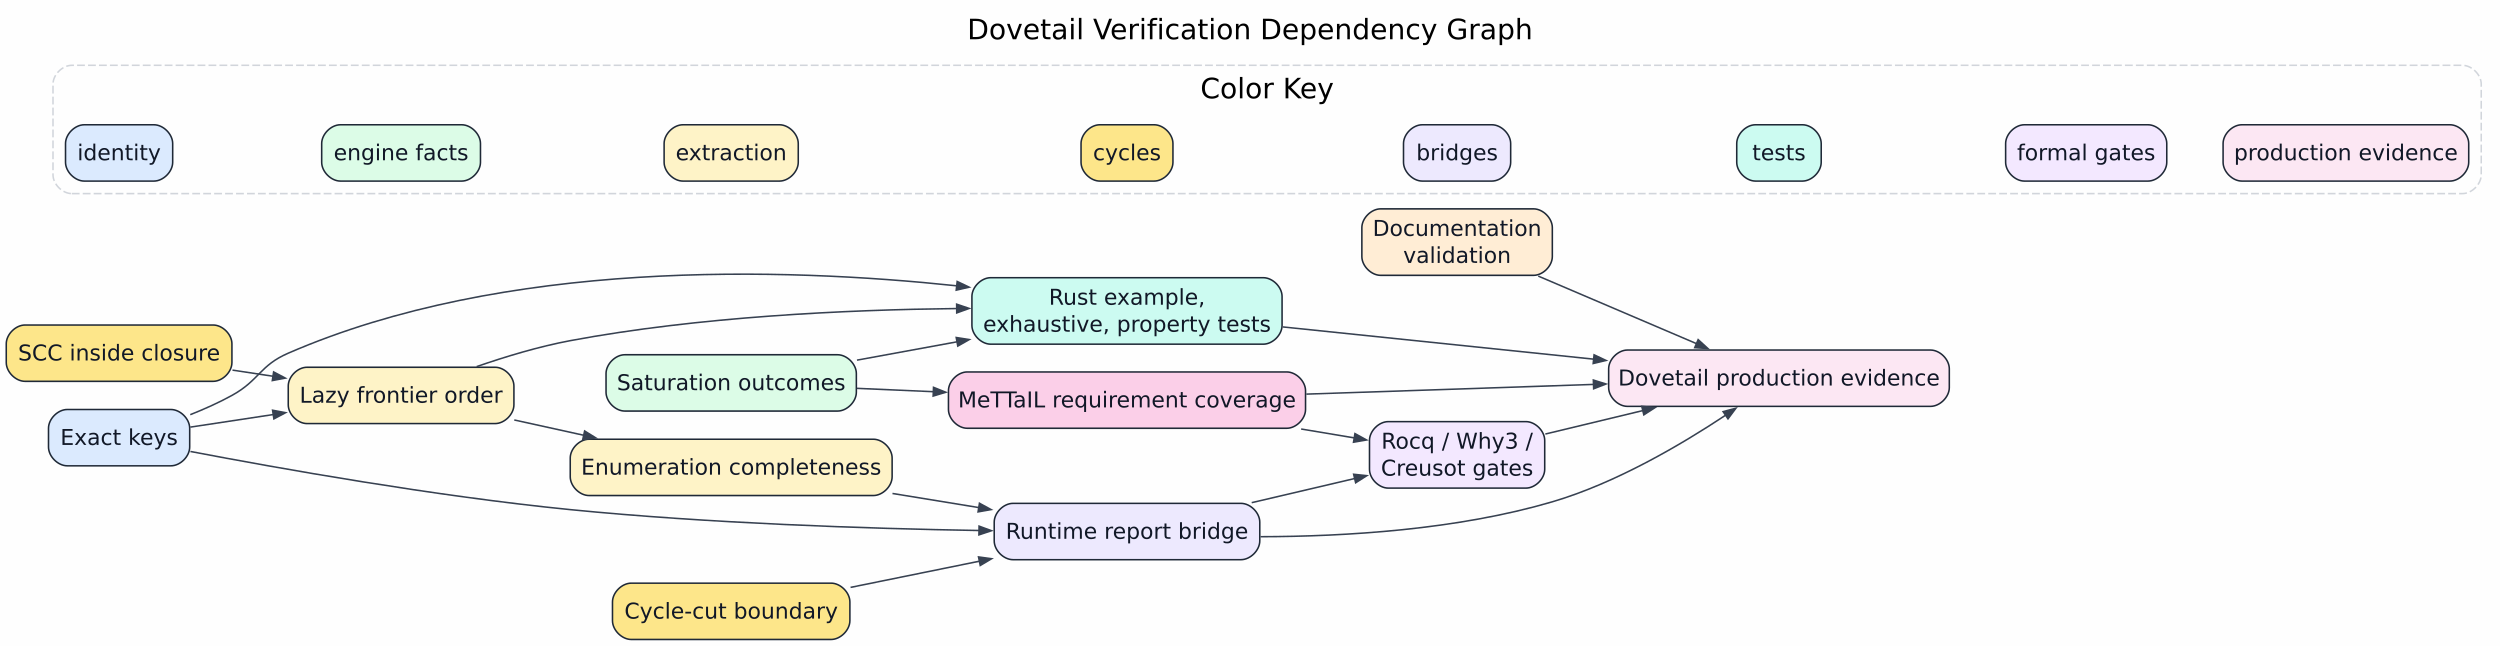
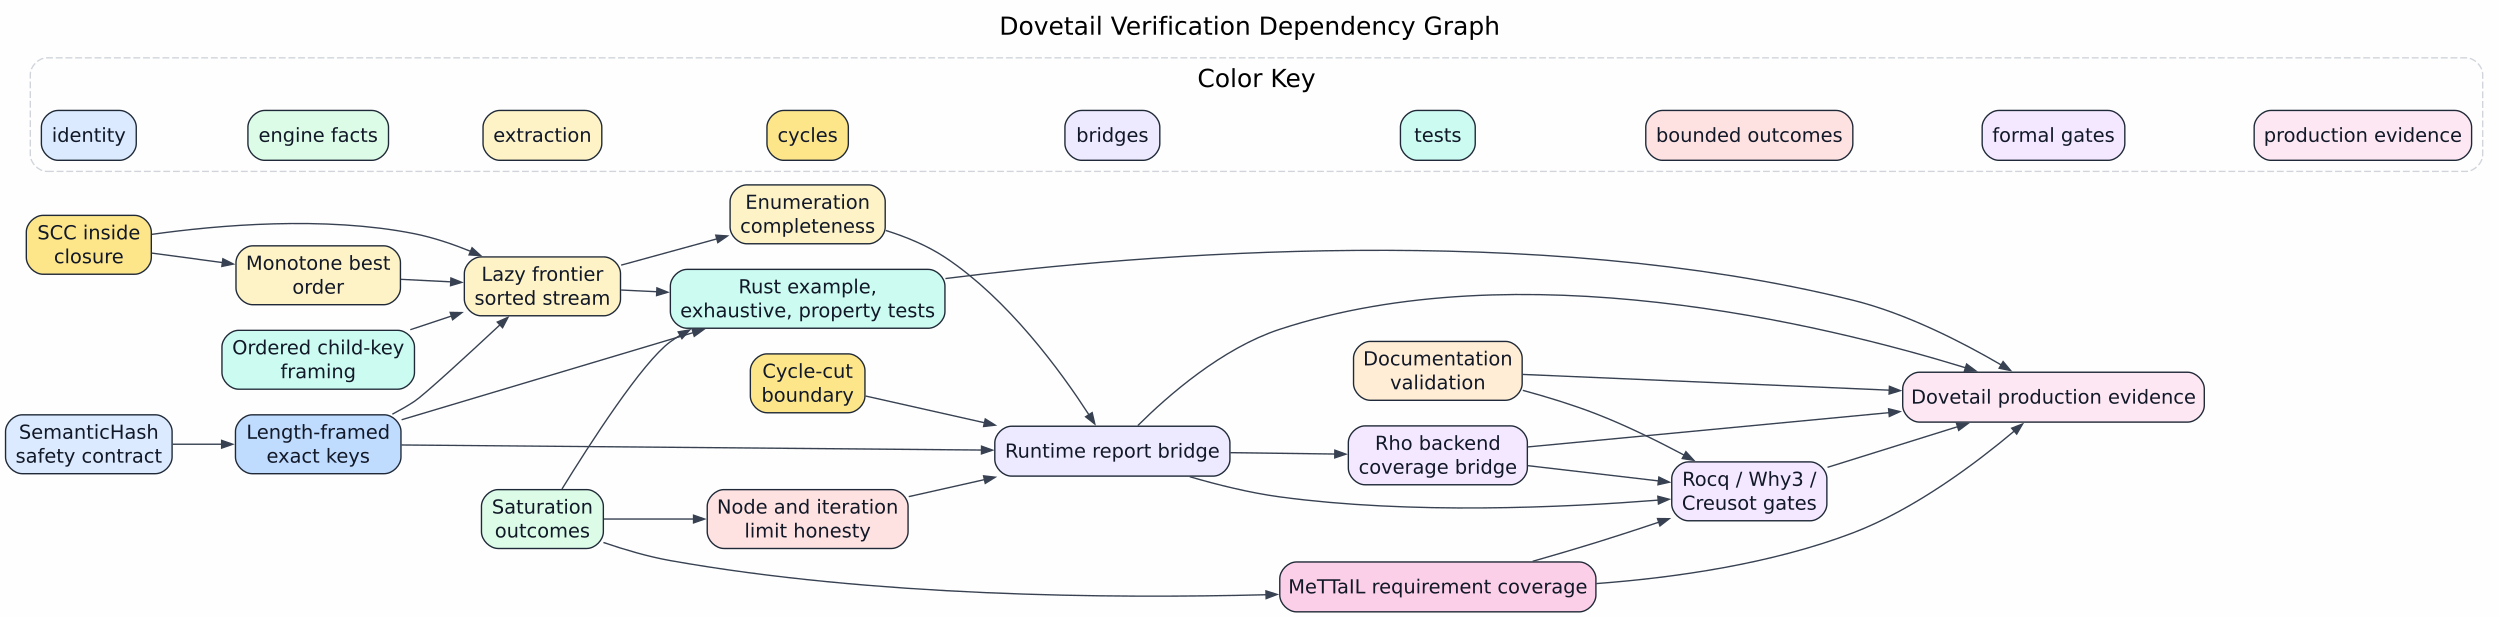
- <svg xmlns="http://www.w3.org/2000/svg" width="1598pt" height="413pt" viewBox="0.00 0.00 1598.00 413.00">
-   <g id="graph0" class="graph" transform="scale(1 1) rotate(0) translate(4 408.75)">
-     <polygon fill="#fefefe" stroke="none" points="-4,4 -4,-408.75 1594,-408.75 1594,4 -4,4" />
-     <text xml:space="preserve" text-anchor="middle" x="795" y="-383.65" font-family="DejaVu Sans" font-size="18.00">Dovetail Verification Dependency Graph</text>
+ <svg xmlns="http://www.w3.org/2000/svg" width="1805pt" height="446pt" viewBox="0.00 0.00 1805.00 446.00">
+   <g id="graph0" class="graph" transform="scale(1 1) rotate(0) translate(4 441.75)">
+     <polygon fill="#fefefe" stroke="none" points="-4,4 -4,-441.75 1800.5,-441.75 1800.5,4 -4,4" />
+     <text xml:space="preserve" text-anchor="middle" x="898.25" y="-416.65" font-family="DejaVu Sans" font-size="18.00">Dovetail Verification Dependency Graph</text>
    <g id="clust1" class="cluster">
-       <path fill="#fefefe" stroke="#d1d5db" stroke-dasharray="5,2" d="M41.88,-285C41.88,-285 1570,-285 1570,-285 1576,-285 1582,-291 1582,-297 1582,-297 1582,-355 1582,-355 1582,-361 1576,-367 1570,-367 1570,-367 41.88,-367 41.88,-367 35.88,-367 29.88,-361 29.88,-355 29.88,-355 29.88,-297 29.88,-297 29.88,-291 35.88,-285 41.88,-285" />
-       <text xml:space="preserve" text-anchor="middle" x="805.94" y="-345.9" font-family="DejaVu Sans" font-size="18.00">Color Key</text>
+       <path fill="#fefefe" stroke="#d1d5db" stroke-dasharray="5,2" d="M29.88,-318C29.88,-318 1776.5,-318 1776.5,-318 1782.5,-318 1788.5,-324 1788.5,-330 1788.5,-330 1788.5,-388 1788.5,-388 1788.5,-394 1782.5,-400 1776.5,-400 1776.5,-400 29.88,-400 29.88,-400 23.88,-400 17.88,-394 17.88,-388 17.88,-388 17.88,-330 17.88,-330 17.88,-324 23.88,-318 29.88,-318" />
+       <text xml:space="preserve" text-anchor="middle" x="903.19" y="-378.9" font-family="DejaVu Sans" font-size="18.00">Color Key</text>
    </g>
    <g id="node1" class="node">
-       <path fill="#dbeafe" stroke="#1f2937" d="M105.25,-147C105.25,-147 39,-147 39,-147 33,-147 27,-141 27,-135 27,-135 27,-123 27,-123 27,-117 33,-111 39,-111 39,-111 105.25,-111 105.25,-111 111.25,-111 117.25,-117 117.25,-123 117.25,-123 117.25,-135 117.25,-135 117.25,-141 111.25,-147 105.25,-147" />
-       <text xml:space="preserve" text-anchor="middle" x="72.12" y="-124.33" font-family="DejaVu Sans" font-size="14.00" fill="#111827">Exact keys</text>
+       <path fill="#dbeafe" stroke="#1f2937" d="M108.25,-142.25C108.25,-142.25 12,-142.25 12,-142.25 6,-142.25 0,-136.25 0,-130.25 0,-130.25 0,-111.75 0,-111.75 0,-105.75 6,-99.75 12,-99.75 12,-99.75 108.25,-99.75 108.25,-99.75 114.25,-99.75 120.25,-105.75 120.25,-111.75 120.25,-111.75 120.25,-130.25 120.25,-130.25 120.25,-136.25 114.25,-142.25 108.25,-142.25" />
+       <text xml:space="preserve" text-anchor="middle" x="60.12" y="-124.95" font-family="DejaVu Sans" font-size="14.00" fill="#111827">SemanticHash</text>
+       <text xml:space="preserve" text-anchor="middle" x="60.12" y="-107.7" font-family="DejaVu Sans" font-size="14.00" fill="#111827">safety contract</text>
+     </g>
+     <g id="node2" class="node">
+       <path fill="#bfdbfe" stroke="#1f2937" d="M273.5,-142.25C273.5,-142.25 178,-142.25 178,-142.25 172,-142.25 166,-136.25 166,-130.25 166,-130.25 166,-111.75 166,-111.75 166,-105.75 172,-99.75 178,-99.75 178,-99.75 273.5,-99.75 273.5,-99.75 279.5,-99.75 285.5,-105.75 285.5,-111.75 285.5,-111.75 285.5,-130.25 285.5,-130.25 285.5,-136.25 279.5,-142.25 273.5,-142.25" />
+       <text xml:space="preserve" text-anchor="middle" x="225.75" y="-124.95" font-family="DejaVu Sans" font-size="14.00" fill="#111827">Length-framed</text>
+       <text xml:space="preserve" text-anchor="middle" x="225.75" y="-107.7" font-family="DejaVu Sans" font-size="14.00" fill="#111827">exact keys</text>
+     </g>
+     <g id="edge1" class="edge">
+       <path fill="none" stroke="#374151" d="M120.66,-121C132.2,-121 144.37,-121 156.17,-121" />
+       <polygon fill="#374151" stroke="#374151" points="156.02,-123.8 164.02,-121 156.02,-118.2 156.02,-123.8" />
+     </g>
+     <g id="node7" class="node">
+       <path fill="#fef3c7" stroke="#1f2937" d="M432,-256.25C432,-256.25 343.25,-256.25 343.25,-256.25 337.25,-256.25 331.25,-250.25 331.25,-244.25 331.25,-244.25 331.25,-225.75 331.25,-225.75 331.25,-219.75 337.25,-213.75 343.25,-213.75 343.25,-213.75 432,-213.75 432,-213.75 438,-213.75 444,-219.75 444,-225.75 444,-225.75 444,-244.25 444,-244.25 444,-250.25 438,-256.25 432,-256.25" />
+       <text xml:space="preserve" text-anchor="middle" x="387.62" y="-238.95" font-family="DejaVu Sans" font-size="14.00" fill="#111827">Lazy frontier</text>
+       <text xml:space="preserve" text-anchor="middle" x="387.62" y="-221.7" font-family="DejaVu Sans" font-size="14.00" fill="#111827">sorted stream</text>
+     </g>
+     <g id="edge2" class="edge">
+       <path fill="none" stroke="#374151" d="M279.28,-142.7C284.8,-145.59 290.23,-148.7 295.25,-152 302.06,-156.47 332.99,-184.89 357,-207.25" />
+       <polygon fill="#374151" stroke="#374151" points="355.02,-209.22 362.78,-212.63 358.84,-205.13 355.02,-209.22" />
+     </g>
+     <g id="node11" class="node">
+       <path fill="#ede9fe" stroke="#1f2937" d="M872,-134C872,-134 726.25,-134 726.25,-134 720.25,-134 714.25,-128 714.25,-122 714.25,-122 714.25,-110 714.25,-110 714.25,-104 720.25,-98 726.25,-98 726.25,-98 872,-98 872,-98 878,-98 884,-104 884,-110 884,-110 884,-122 884,-122 884,-128 878,-134 872,-134" />
+       <text xml:space="preserve" text-anchor="middle" x="799.12" y="-111.33" font-family="DejaVu Sans" font-size="14.00" fill="#111827">Runtime report bridge</text>
+     </g>
+     <g id="edge3" class="edge">
+       <path fill="none" stroke="#374151" d="M285.75,-120.48C384.99,-119.62 586.1,-117.86 704.71,-116.82" />
+       <polygon fill="#374151" stroke="#374151" points="704.67,-119.62 712.65,-116.75 704.62,-114.02 704.67,-119.62" />
+     </g>
+     <g id="node14" class="node">
+       <path fill="#ccfbf1" stroke="#1f2937" d="M666.25,-247.25C666.25,-247.25 492,-247.25 492,-247.25 486,-247.25 480,-241.25 480,-235.25 480,-235.25 480,-216.75 480,-216.75 480,-210.75 486,-204.75 492,-204.75 492,-204.75 666.25,-204.75 666.25,-204.75 672.25,-204.75 678.25,-210.75 678.25,-216.75 678.25,-216.75 678.25,-235.25 678.25,-235.25 678.25,-241.25 672.25,-247.25 666.25,-247.25" />
+       <text xml:space="preserve" text-anchor="middle" x="579.12" y="-229.95" font-family="DejaVu Sans" font-size="14.00" fill="#111827">Rust example,</text>
+       <text xml:space="preserve" text-anchor="middle" x="579.12" y="-212.7" font-family="DejaVu Sans" font-size="14.00" fill="#111827">exhaustive, property tests</text>
+     </g>
+     <g id="edge15" class="edge">
+       <path fill="none" stroke="#374151" d="M285.96,-138.69C343.77,-155.97 432.21,-182.4 496.65,-201.65" />
+       <polygon fill="#374151" stroke="#374151" points="495.66,-204.28 504.13,-203.89 497.26,-198.91 495.66,-204.28" />
    </g>
    <g id="node3" class="node">
-       <path fill="#fef3c7" stroke="#1f2937" d="M312.5,-174C312.5,-174 192.25,-174 192.25,-174 186.25,-174 180.25,-168 180.25,-162 180.25,-162 180.25,-150 180.25,-150 180.25,-144 186.25,-138 192.25,-138 192.25,-138 312.5,-138 312.5,-138 318.5,-138 324.5,-144 324.5,-150 324.5,-150 324.5,-162 324.5,-162 324.5,-168 318.5,-174 312.5,-174" />
-       <text xml:space="preserve" text-anchor="middle" x="252.38" y="-151.32" font-family="DejaVu Sans" font-size="14.00" fill="#111827">Lazy frontier order</text>
-     </g>
-     <g id="edge1" class="edge">
-       <path fill="none" stroke="#374151" d="M117.65,-135.74C133.79,-138.19 152.56,-141.03 170.85,-143.8" />
-       <polygon fill="#374151" stroke="#374151" points="170.23,-146.54 178.56,-144.97 171.07,-141 170.23,-146.54" />
-     </g>
-     <g id="node7" class="node">
-       <path fill="#ede9fe" stroke="#1f2937" d="M789.25,-87C789.25,-87 643.5,-87 643.5,-87 637.5,-87 631.5,-81 631.5,-75 631.5,-75 631.5,-63 631.5,-63 631.5,-57 637.5,-51 643.5,-51 643.5,-51 789.25,-51 789.25,-51 795.25,-51 801.25,-57 801.25,-63 801.25,-63 801.25,-75 801.25,-75 801.25,-81 795.25,-87 789.25,-87" />
-       <text xml:space="preserve" text-anchor="middle" x="716.38" y="-64.33" font-family="DejaVu Sans" font-size="14.00" fill="#111827">Runtime report bridge</text>
-     </g>
-     <g id="edge2" class="edge">
-       <path fill="none" stroke="#374151" d="M117.71,-120.17C174.02,-109.41 274.02,-91.6 360.5,-83 448.87,-74.22 550.14,-70.88 621.82,-69.65" />
-       <polygon fill="#374151" stroke="#374151" points="621.82,-72.45 629.78,-69.52 621.73,-66.85 621.82,-72.45" />
+       <path fill="#dcfce7" stroke="#1f2937" d="M419.62,-88.25C419.62,-88.25 355.62,-88.25 355.62,-88.25 349.62,-88.25 343.62,-82.25 343.62,-76.25 343.62,-76.25 343.62,-57.75 343.62,-57.75 343.62,-51.75 349.62,-45.75 355.62,-45.75 355.62,-45.75 419.62,-45.75 419.62,-45.75 425.62,-45.75 431.62,-51.75 431.62,-57.75 431.62,-57.75 431.62,-76.25 431.62,-76.25 431.62,-82.25 425.62,-88.25 419.62,-88.25" />
+       <text xml:space="preserve" text-anchor="middle" x="387.62" y="-70.95" font-family="DejaVu Sans" font-size="14.00" fill="#111827">Saturation</text>
+       <text xml:space="preserve" text-anchor="middle" x="387.62" y="-53.7" font-family="DejaVu Sans" font-size="14.00" fill="#111827">outcomes</text>
+     </g>
+     <g id="node4" class="node">
+       <path fill="#fee2e2" stroke="#1f2937" d="M639.62,-88.25C639.62,-88.25 518.62,-88.25 518.62,-88.25 512.62,-88.25 506.62,-82.25 506.62,-76.25 506.62,-76.25 506.62,-57.75 506.62,-57.75 506.62,-51.75 512.62,-45.75 518.62,-45.75 518.62,-45.75 639.62,-45.75 639.62,-45.75 645.62,-45.75 651.62,-51.75 651.62,-57.75 651.62,-57.75 651.62,-76.25 651.62,-76.25 651.62,-82.25 645.62,-88.25 639.62,-88.25" />
+       <text xml:space="preserve" text-anchor="middle" x="579.12" y="-70.95" font-family="DejaVu Sans" font-size="14.00" fill="#111827">Node and iteration</text>
+       <text xml:space="preserve" text-anchor="middle" x="579.12" y="-53.7" font-family="DejaVu Sans" font-size="14.00" fill="#111827">limit honesty</text>
+     </g>
+     <g id="edge5" class="edge">
+       <path fill="none" stroke="#374151" d="M432.1,-67C451.32,-67 474.56,-67 496.8,-67" />
+       <polygon fill="#374151" stroke="#374151" points="496.74,-69.8 504.74,-67 496.74,-64.2 496.74,-69.8" />
+     </g>
+     <g id="node12" class="node">
+       <path fill="#fbcfe8" stroke="#1f2937" d="M1136.25,-36C1136.25,-36 932,-36 932,-36 926,-36 920,-30 920,-24 920,-24 920,-12 920,-12 920,-6 926,0 932,0 932,0 1136.25,0 1136.25,0 1142.25,0 1148.25,-6 1148.25,-12 1148.25,-12 1148.25,-24 1148.25,-24 1148.25,-30 1142.25,-36 1136.25,-36" />
+       <text xml:space="preserve" text-anchor="middle" x="1034.12" y="-13.32" font-family="DejaVu Sans" font-size="14.00" fill="#111827">MeTTaIL requirement coverage</text>
+     </g>
+     <g id="edge4" class="edge">
+       <path fill="none" stroke="#374151" d="M431.67,-50.09C446.72,-44.93 463.89,-39.86 480,-37 626.19,-11.03 797.44,-9.49 910.22,-12.35" />
+       <polygon fill="#374151" stroke="#374151" points="910.01,-15.15 918.08,-12.56 910.16,-9.55 910.01,-15.15" />
+     </g>
+     <g id="edge16" class="edge">
+       <path fill="none" stroke="#374151" d="M401.75,-88.71C421.78,-121.22 459.79,-180.31 480,-195 482.38,-196.73 484.87,-198.37 487.43,-199.92" />
+       <polygon fill="#374151" stroke="#374151" points="485.65,-202.13 494,-203.57 488.37,-197.24 485.65,-202.13" />
+     </g>
+     <g id="edge6" class="edge">
+       <path fill="none" stroke="#374151" d="M652.11,-83.18C669.62,-87.12 688.57,-91.37 706.84,-95.48" />
+       <polygon fill="#374151" stroke="#374151" points="706.13,-98.19 714.55,-97.22 707.36,-92.73 706.13,-98.19" />
+     </g>
+     <g id="node5" class="node">
+       <path fill="#ccfbf1" stroke="#1f2937" d="M283.25,-203.25C283.25,-203.25 168.25,-203.25 168.25,-203.25 162.25,-203.25 156.25,-197.25 156.25,-191.25 156.25,-191.25 156.25,-172.75 156.25,-172.75 156.25,-166.75 162.25,-160.75 168.25,-160.75 168.25,-160.75 283.25,-160.75 283.25,-160.75 289.25,-160.75 295.25,-166.75 295.25,-172.75 295.25,-172.75 295.25,-191.25 295.25,-191.25 295.25,-197.25 289.25,-203.25 283.25,-203.25" />
+       <text xml:space="preserve" text-anchor="middle" x="225.75" y="-185.95" font-family="DejaVu Sans" font-size="14.00" fill="#111827">Ordered child-key</text>
+       <text xml:space="preserve" text-anchor="middle" x="225.75" y="-168.7" font-family="DejaVu Sans" font-size="14.00" fill="#111827">framing</text>
+     </g>
+     <g id="edge7" class="edge">
+       <path fill="none" stroke="#374151" d="M292.24,-203.71C302.08,-206.97 312.22,-210.33 322.03,-213.59" />
+       <polygon fill="#374151" stroke="#374151" points="321.03,-216.2 329.51,-216.06 322.79,-210.89 321.03,-216.2" />
+     </g>
+     <g id="node6" class="node">
+       <path fill="#fef3c7" stroke="#1f2937" d="M273.12,-264.25C273.12,-264.25 178.38,-264.25 178.38,-264.25 172.38,-264.25 166.38,-258.25 166.38,-252.25 166.38,-252.25 166.38,-233.75 166.38,-233.75 166.38,-227.75 172.38,-221.75 178.38,-221.75 178.38,-221.75 273.12,-221.75 273.12,-221.75 279.12,-221.75 285.12,-227.75 285.12,-233.75 285.12,-233.75 285.12,-252.25 285.12,-252.25 285.12,-258.25 279.12,-264.25 273.12,-264.25" />
+       <text xml:space="preserve" text-anchor="middle" x="225.75" y="-246.95" font-family="DejaVu Sans" font-size="14.00" fill="#111827">Monotone best</text>
+       <text xml:space="preserve" text-anchor="middle" x="225.75" y="-229.7" font-family="DejaVu Sans" font-size="14.00" fill="#111827">order</text>
+     </g>
+     <g id="edge8" class="edge">
+       <path fill="none" stroke="#374151" d="M285.37,-240.07C297.12,-239.48 309.52,-238.86 321.47,-238.26" />
+       <polygon fill="#374151" stroke="#374151" points="321.57,-241.06 329.42,-237.86 321.29,-235.47 321.57,-241.06" />
+     </g>
+     <g id="node8" class="node">
+       <path fill="#fef3c7" stroke="#1f2937" d="M623.12,-308.25C623.12,-308.25 535.12,-308.25 535.12,-308.25 529.12,-308.25 523.12,-302.25 523.12,-296.25 523.12,-296.25 523.12,-277.75 523.12,-277.75 523.12,-271.75 529.12,-265.75 535.12,-265.75 535.12,-265.75 623.12,-265.75 623.12,-265.75 629.12,-265.75 635.12,-271.75 635.12,-277.75 635.12,-277.75 635.12,-296.25 635.12,-296.25 635.12,-302.25 629.12,-308.25 623.12,-308.25" />
+       <text xml:space="preserve" text-anchor="middle" x="579.12" y="-290.95" font-family="DejaVu Sans" font-size="14.00" fill="#111827">Enumeration</text>
+       <text xml:space="preserve" text-anchor="middle" x="579.12" y="-273.7" font-family="DejaVu Sans" font-size="14.00" fill="#111827">completeness</text>
+     </g>
+     <g id="edge9" class="edge">
+       <path fill="none" stroke="#374151" d="M444.46,-250.32C466.14,-256.27 491.12,-263.13 513.57,-269.29" />
+       <polygon fill="#374151" stroke="#374151" points="512.78,-271.97 521.23,-271.39 514.26,-266.57 512.78,-271.97" />
+     </g>
+     <g id="edge17" class="edge">
+       <path fill="none" stroke="#374151" d="M444.46,-232.35C452.72,-231.96 461.46,-231.54 470.36,-231.12" />
+       <polygon fill="#374151" stroke="#374151" points="470.31,-233.92 478.17,-230.75 470.04,-228.33 470.31,-233.92" />
+     </g>
+     <g id="edge10" class="edge">
+       <path fill="none" stroke="#374151" d="M635.52,-275.36C650.16,-270.76 665.43,-264.48 678.25,-256 723.82,-225.86 761.93,-173.65 782.26,-142.21" />
+       <polygon fill="#374151" stroke="#374151" points="784.54,-143.85 786.46,-135.59 779.81,-140.84 784.54,-143.85" />
    </g>
    <g id="node9" class="node">
-       <path fill="#ccfbf1" stroke="#1f2937" d="M803.5,-231.25C803.5,-231.25 629.25,-231.25 629.25,-231.25 623.25,-231.25 617.25,-225.25 617.25,-219.25 617.25,-219.25 617.25,-200.75 617.25,-200.75 617.25,-194.75 623.25,-188.75 629.25,-188.75 629.25,-188.75 803.5,-188.75 803.5,-188.75 809.5,-188.75 815.5,-194.75 815.5,-200.75 815.5,-200.75 815.5,-219.25 815.5,-219.25 815.5,-225.25 809.5,-231.25 803.5,-231.25" />
-       <text xml:space="preserve" text-anchor="middle" x="716.38" y="-213.95" font-family="DejaVu Sans" font-size="14.00" fill="#111827">Rust example,</text>
-       <text xml:space="preserve" text-anchor="middle" x="716.38" y="-196.7" font-family="DejaVu Sans" font-size="14.00" fill="#111827">exhaustive, property tests</text>
-     </g>
-     <g id="edge8" class="edge">
-       <path fill="none" stroke="#374151" d="M117.62,-143.69C126.65,-147.27 135.92,-151.41 144.25,-156 161.77,-165.64 161.9,-175.04 180.25,-183 318.43,-242.99 495.94,-237.89 607.71,-226.04" />
-       <polygon fill="#374151" stroke="#374151" points="607.83,-228.84 615.48,-225.19 607.22,-223.28 607.83,-228.84" />
-     </g>
-     <g id="node2" class="node">
-       <path fill="#dcfce7" stroke="#1f2937" d="M531.38,-182C531.38,-182 395.38,-182 395.38,-182 389.38,-182 383.38,-176 383.38,-170 383.38,-170 383.38,-158 383.38,-158 383.38,-152 389.38,-146 395.38,-146 395.38,-146 531.38,-146 531.38,-146 537.38,-146 543.38,-152 543.38,-158 543.38,-158 543.38,-170 543.38,-170 543.38,-176 537.38,-182 531.38,-182" />
-       <text xml:space="preserve" text-anchor="middle" x="463.38" y="-159.32" font-family="DejaVu Sans" font-size="14.00" fill="#111827">Saturation outcomes</text>
-     </g>
-     <g id="node8" class="node">
-       <path fill="#fbcfe8" stroke="#1f2937" d="M818.5,-171C818.5,-171 614.25,-171 614.25,-171 608.25,-171 602.25,-165 602.25,-159 602.25,-159 602.25,-147 602.25,-147 602.25,-141 608.25,-135 614.25,-135 614.25,-135 818.5,-135 818.5,-135 824.5,-135 830.5,-141 830.5,-147 830.5,-147 830.5,-159 830.5,-159 830.5,-165 824.5,-171 818.5,-171" />
-       <text xml:space="preserve" text-anchor="middle" x="716.38" y="-148.32" font-family="DejaVu Sans" font-size="14.00" fill="#111827">MeTTaIL requirement coverage</text>
-     </g>
-     <g id="edge3" class="edge">
-       <path fill="none" stroke="#374151" d="M543.79,-160.52C559.43,-159.83 576.17,-159.1 592.84,-158.37" />
-       <polygon fill="#374151" stroke="#374151" points="592.7,-161.18 600.57,-158.03 592.46,-155.58 592.7,-161.18" />
-     </g>
-     <g id="edge9" class="edge">
-       <path fill="none" stroke="#374151" d="M543.79,-178.55C564.15,-182.29 586.39,-186.36 607.9,-190.3" />
-       <polygon fill="#374151" stroke="#374151" points="607.21,-193.02 615.58,-191.71 608.22,-187.52 607.21,-193.02" />
-     </g>
-     <g id="node4" class="node">
-       <path fill="#fef3c7" stroke="#1f2937" d="M554.25,-128C554.25,-128 372.5,-128 372.5,-128 366.5,-128 360.5,-122 360.5,-116 360.5,-116 360.5,-104 360.5,-104 360.5,-98 366.5,-92 372.5,-92 372.5,-92 554.25,-92 554.25,-92 560.25,-92 566.25,-98 566.25,-104 566.25,-104 566.25,-116 566.25,-116 566.25,-122 560.25,-128 554.25,-128" />
-       <text xml:space="preserve" text-anchor="middle" x="463.38" y="-105.33" font-family="DejaVu Sans" font-size="14.00" fill="#111827">Enumeration completeness</text>
-     </g>
-     <g id="edge4" class="edge">
-       <path fill="none" stroke="#374151" d="M324.72,-140.3C339.01,-137.15 354.24,-133.8 369.15,-130.52" />
-       <polygon fill="#374151" stroke="#374151" points="369.69,-133.27 376.9,-128.81 368.49,-127.8 369.69,-133.27" />
-     </g>
-     <g id="edge10" class="edge">
-       <path fill="none" stroke="#374151" d="M300.67,-174.41C319.07,-180.79 340.5,-187.26 360.5,-191 442.49,-206.31 536.84,-210.75 607.64,-211.53" />
-       <polygon fill="#374151" stroke="#374151" points="607.49,-214.33 615.51,-211.6 607.54,-208.73 607.49,-214.33" />
-     </g>
-     <g id="edge5" class="edge">
-       <path fill="none" stroke="#374151" d="M566.47,-93.32C584.73,-90.34 603.67,-87.25 621.69,-84.3" />
-       <polygon fill="#374151" stroke="#374151" points="622.07,-87.08 629.52,-83.02 621.17,-81.55 622.07,-87.08" />
-     </g>
-     <g id="node5" class="node">
-       <path fill="#fde68a" stroke="#1f2937" d="M527.25,-36C527.25,-36 399.5,-36 399.5,-36 393.5,-36 387.5,-30 387.5,-24 387.5,-24 387.5,-12 387.5,-12 387.5,-6 393.5,0 399.5,0 399.5,0 527.25,0 527.25,0 533.25,0 539.25,-6 539.25,-12 539.25,-12 539.25,-24 539.25,-24 539.25,-30 533.25,-36 527.25,-36" />
-       <text xml:space="preserve" text-anchor="middle" x="463.38" y="-13.32" font-family="DejaVu Sans" font-size="14.00" fill="#111827">Cycle-cut boundary</text>
-     </g>
-     <g id="edge6" class="edge">
-       <path fill="none" stroke="#374151" d="M539.68,-33.3C565.63,-38.57 595,-44.54 622.2,-50.07" />
-       <polygon fill="#374151" stroke="#374151" points="621.46,-52.77 629.85,-51.62 622.57,-47.29 621.46,-52.77" />
-     </g>
-     <g id="node6" class="node">
-       <path fill="#fde68a" stroke="#1f2937" d="M132.25,-201C132.25,-201 12,-201 12,-201 6,-201 0,-195 0,-189 0,-189 0,-177 0,-177 0,-171 6,-165 12,-165 12,-165 132.25,-165 132.25,-165 138.25,-165 144.25,-171 144.25,-177 144.25,-177 144.25,-189 144.25,-189 144.25,-195 138.25,-201 132.25,-201" />
-       <text xml:space="preserve" text-anchor="middle" x="72.12" y="-178.32" font-family="DejaVu Sans" font-size="14.00" fill="#111827">SCC inside closure</text>
-     </g>
-     <g id="edge7" class="edge">
-       <path fill="none" stroke="#374151" d="M144.6,-172.17C153.13,-170.88 161.89,-169.55 170.55,-168.24" />
-       <polygon fill="#374151" stroke="#374151" points="170.9,-171.02 178.39,-167.06 170.06,-165.49 170.9,-171.02" />
+       <path fill="#fde68a" stroke="#1f2937" d="M608.5,-186.25C608.5,-186.25 549.75,-186.25 549.75,-186.25 543.75,-186.25 537.75,-180.25 537.75,-174.25 537.75,-174.25 537.75,-155.75 537.75,-155.75 537.75,-149.75 543.75,-143.75 549.75,-143.75 549.75,-143.75 608.5,-143.75 608.5,-143.75 614.5,-143.75 620.5,-149.75 620.5,-155.75 620.5,-155.75 620.5,-174.25 620.5,-174.25 620.5,-180.25 614.5,-186.25 608.5,-186.25" />
+       <text xml:space="preserve" text-anchor="middle" x="579.12" y="-168.95" font-family="DejaVu Sans" font-size="14.00" fill="#111827">Cycle-cut</text>
+       <text xml:space="preserve" text-anchor="middle" x="579.12" y="-151.7" font-family="DejaVu Sans" font-size="14.00" fill="#111827">boundary</text>
+     </g>
+     <g id="edge11" class="edge">
+       <path fill="none" stroke="#374151" d="M620.87,-155.84C645.11,-150.39 676.88,-143.25 706.81,-136.52" />
+       <polygon fill="#374151" stroke="#374151" points="707.37,-139.27 714.56,-134.78 706.14,-133.81 707.37,-139.27" />
    </g>
    <g id="node10" class="node">
-       <path fill="#f3e8ff" stroke="#1f2937" d="M971.38,-139.25C971.38,-139.25 883.38,-139.25 883.38,-139.25 877.38,-139.25 871.38,-133.25 871.38,-127.25 871.38,-127.25 871.38,-108.75 871.38,-108.75 871.38,-102.75 877.38,-96.75 883.38,-96.75 883.38,-96.75 971.38,-96.75 971.38,-96.75 977.38,-96.75 983.38,-102.75 983.38,-108.75 983.38,-108.75 983.38,-127.25 983.38,-127.25 983.38,-133.25 977.38,-139.25 971.38,-139.25" />
-       <text xml:space="preserve" text-anchor="middle" x="927.38" y="-121.95" font-family="DejaVu Sans" font-size="14.00" fill="#111827">Rocq / Why3 /</text>
-       <text xml:space="preserve" text-anchor="middle" x="927.38" y="-104.7" font-family="DejaVu Sans" font-size="14.00" fill="#111827">Creusot gates</text>
-     </g>
-     <g id="edge11" class="edge">
-       <path fill="none" stroke="#374151" d="M796.09,-87.45C817.86,-92.56 841.23,-98.04 862.07,-102.92" />
-       <polygon fill="#374151" stroke="#374151" points="861.25,-105.61 869.68,-104.71 862.53,-100.15 861.25,-105.61" />
-     </g>
-     <g id="node12" class="node">
-       <path fill="#fce7f3" stroke="#1f2937" d="M1230,-185C1230,-185 1036.25,-185 1036.25,-185 1030.25,-185 1024.25,-179 1024.25,-173 1024.25,-173 1024.25,-161 1024.25,-161 1024.25,-155 1030.25,-149 1036.25,-149 1036.25,-149 1230,-149 1230,-149 1236,-149 1242,-155 1242,-161 1242,-161 1242,-173 1242,-173 1242,-179 1236,-185 1230,-185" />
-       <text xml:space="preserve" text-anchor="middle" x="1133.12" y="-162.32" font-family="DejaVu Sans" font-size="14.00" fill="#111827">Dovetail production evidence</text>
+       <path fill="#fde68a" stroke="#1f2937" d="M93.25,-286.25C93.25,-286.25 27,-286.25 27,-286.25 21,-286.25 15,-280.25 15,-274.25 15,-274.25 15,-255.75 15,-255.75 15,-249.75 21,-243.75 27,-243.75 27,-243.75 93.25,-243.75 93.25,-243.75 99.25,-243.75 105.25,-249.75 105.25,-255.75 105.25,-255.75 105.25,-274.25 105.25,-274.25 105.25,-280.25 99.25,-286.25 93.25,-286.25" />
+       <text xml:space="preserve" text-anchor="middle" x="60.12" y="-268.95" font-family="DejaVu Sans" font-size="14.00" fill="#111827">SCC inside</text>
+       <text xml:space="preserve" text-anchor="middle" x="60.12" y="-251.7" font-family="DejaVu Sans" font-size="14.00" fill="#111827">closure</text>
+     </g>
+     <g id="edge13" class="edge">
+       <path fill="none" stroke="#374151" d="M105.4,-259.05C121.28,-256.91 139.57,-254.45 156.98,-252.11" />
+       <polygon fill="#374151" stroke="#374151" points="156.93,-254.94 164.49,-251.1 156.18,-249.39 156.93,-254.94" />
+     </g>
+     <g id="edge12" class="edge">
+       <path fill="none" stroke="#374151" d="M105.63,-272.54C153.1,-279.19 230.24,-285.98 295.25,-273 308.8,-270.29 322.86,-265.54 335.77,-260.29" />
+       <polygon fill="#374151" stroke="#374151" points="336.83,-262.88 343.1,-257.18 334.64,-257.72 336.83,-262.88" />
+     </g>
+     <g id="node13" class="node">
+       <path fill="#f3e8ff" stroke="#1f2937" d="M1086.75,-134.25C1086.75,-134.25 981.5,-134.25 981.5,-134.25 975.5,-134.25 969.5,-128.25 969.5,-122.25 969.5,-122.25 969.5,-103.75 969.5,-103.75 969.5,-97.75 975.5,-91.75 981.5,-91.75 981.5,-91.75 1086.75,-91.75 1086.75,-91.75 1092.75,-91.75 1098.75,-97.75 1098.75,-103.75 1098.75,-103.75 1098.75,-122.25 1098.75,-122.25 1098.75,-128.25 1092.75,-134.25 1086.75,-134.25" />
+       <text xml:space="preserve" text-anchor="middle" x="1034.12" y="-116.95" font-family="DejaVu Sans" font-size="14.00" fill="#111827">Rho backend</text>
+       <text xml:space="preserve" text-anchor="middle" x="1034.12" y="-99.7" font-family="DejaVu Sans" font-size="14.00" fill="#111827">coverage bridge</text>
    </g>
    <g id="edge14" class="edge">
-       <path fill="none" stroke="#374151" d="M801.7,-65.69C856,-65.79 927.53,-70.14 988.25,-88 1028.93,-99.97 1070.93,-124.72 1098.97,-143.34" />
-       <polygon fill="#374151" stroke="#374151" points="1097.4,-145.66 1105.6,-147.81 1100.53,-141.02 1097.4,-145.66" />
-     </g>
-     <g id="edge12" class="edge">
-       <path fill="none" stroke="#374151" d="M827.69,-134.53C839.3,-132.58 850.82,-130.65 861.66,-128.84" />
-       <polygon fill="#374151" stroke="#374151" points="862.08,-131.61 869.51,-127.52 861.16,-126.08 862.08,-131.61" />
-     </g>
-     <g id="edge13" class="edge">
-       <path fill="none" stroke="#374151" d="M830.98,-156.83C888,-158.76 957.01,-161.09 1014.57,-163.03" />
-       <polygon fill="#374151" stroke="#374151" points="1014.47,-165.83 1022.56,-163.3 1014.66,-160.23 1014.47,-165.83" />
-     </g>
-     <g id="edge15" class="edge">
-       <path fill="none" stroke="#374151" d="M815.93,-199.78C875.64,-193.59 952.15,-185.66 1014.95,-179.15" />
-       <polygon fill="#374151" stroke="#374151" points="1014.94,-181.96 1022.6,-178.35 1014.36,-176.39 1014.94,-181.96" />
-     </g>
-     <g id="edge16" class="edge">
-       <path fill="none" stroke="#374151" d="M983.78,-131.32C1003.06,-135.96 1025.17,-141.28 1046.33,-146.37" />
-       <polygon fill="#374151" stroke="#374151" points="1045.42,-149.03 1053.86,-148.18 1046.73,-143.58 1045.42,-149.03" />
-     </g>
-     <g id="node11" class="node">
-       <path fill="#ffedd5" stroke="#1f2937" d="M976.25,-275.25C976.25,-275.25 878.5,-275.25 878.5,-275.25 872.5,-275.25 866.5,-269.25 866.5,-263.25 866.5,-263.25 866.5,-244.75 866.5,-244.75 866.5,-238.75 872.5,-232.75 878.5,-232.75 878.5,-232.75 976.25,-232.75 976.25,-232.75 982.25,-232.75 988.25,-238.75 988.25,-244.75 988.25,-244.75 988.25,-263.25 988.25,-263.25 988.25,-269.25 982.25,-275.25 976.25,-275.25" />
-       <text xml:space="preserve" text-anchor="middle" x="927.38" y="-257.95" font-family="DejaVu Sans" font-size="14.00" fill="#111827">Documentation</text>
-       <text xml:space="preserve" text-anchor="middle" x="927.38" y="-240.7" font-family="DejaVu Sans" font-size="14.00" fill="#111827">validation</text>
-     </g>
-     <g id="edge17" class="edge">
-       <path fill="none" stroke="#374151" d="M979.26,-232.27C1010.19,-219.07 1049.55,-202.26 1080.59,-189.01" />
-       <polygon fill="#374151" stroke="#374151" points="1081.46,-191.68 1087.72,-185.96 1079.26,-186.53 1081.46,-191.68" />
-     </g>
-     <g id="node13" class="node">
-       <path fill="#dbeafe" stroke="#1f2937" d="M94.38,-329C94.38,-329 49.88,-329 49.88,-329 43.88,-329 37.88,-323 37.88,-317 37.88,-317 37.88,-305 37.88,-305 37.88,-299 43.88,-293 49.88,-293 49.88,-293 94.38,-293 94.38,-293 100.38,-293 106.38,-299 106.38,-305 106.38,-305 106.38,-317 106.38,-317 106.38,-323 100.38,-329 94.38,-329" />
-       <text xml:space="preserve" text-anchor="middle" x="72.12" y="-306.32" font-family="DejaVu Sans" font-size="14.00" fill="#111827">identity</text>
-     </g>
-     <g id="node14" class="node">
-       <path fill="#dcfce7" stroke="#1f2937" d="M291.12,-329C291.12,-329 213.62,-329 213.62,-329 207.62,-329 201.62,-323 201.62,-317 201.62,-317 201.62,-305 201.62,-305 201.62,-299 207.62,-293 213.62,-293 213.62,-293 291.12,-293 291.12,-293 297.12,-293 303.12,-299 303.12,-305 303.12,-305 303.12,-317 303.12,-317 303.12,-323 297.12,-329 291.12,-329" />
-       <text xml:space="preserve" text-anchor="middle" x="252.38" y="-306.32" font-family="DejaVu Sans" font-size="14.00" fill="#111827">engine facts</text>
+       <path fill="none" stroke="#374151" d="M884.24,-114.92C908.98,-114.6 935.84,-114.25 959.85,-113.94" />
+       <polygon fill="#374151" stroke="#374151" points="959.77,-116.74 967.73,-113.84 959.7,-111.15 959.77,-116.74" />
    </g>
    <g id="node15" class="node">
-       <path fill="#fef3c7" stroke="#1f2937" d="M494.25,-329C494.25,-329 432.5,-329 432.5,-329 426.5,-329 420.5,-323 420.5,-317 420.5,-317 420.5,-305 420.5,-305 420.5,-299 426.5,-293 432.5,-293 432.5,-293 494.25,-293 494.25,-293 500.25,-293 506.25,-299 506.25,-305 506.25,-305 506.25,-317 506.25,-317 506.25,-323 500.25,-329 494.25,-329" />
-       <text xml:space="preserve" text-anchor="middle" x="463.38" y="-306.32" font-family="DejaVu Sans" font-size="14.00" fill="#111827">extraction</text>
+       <path fill="#f3e8ff" stroke="#1f2937" d="M1303,-108.25C1303,-108.25 1215,-108.25 1215,-108.25 1209,-108.25 1203,-102.25 1203,-96.25 1203,-96.25 1203,-77.75 1203,-77.75 1203,-71.75 1209,-65.75 1215,-65.75 1215,-65.75 1303,-65.75 1303,-65.75 1309,-65.75 1315,-71.75 1315,-77.75 1315,-77.75 1315,-96.25 1315,-96.25 1315,-102.25 1309,-108.25 1303,-108.25" />
+       <text xml:space="preserve" text-anchor="middle" x="1259" y="-90.95" font-family="DejaVu Sans" font-size="14.00" fill="#111827">Rocq / Why3 /</text>
+       <text xml:space="preserve" text-anchor="middle" x="1259" y="-73.7" font-family="DejaVu Sans" font-size="14.00" fill="#111827">Creusot gates</text>
+     </g>
+     <g id="edge18" class="edge">
+       <path fill="none" stroke="#374151" d="M854.98,-97.57C875.18,-91.67 898.39,-85.92 920,-83 1014.42,-70.24 1125.04,-75.27 1193.32,-80.66" />
+       <polygon fill="#374151" stroke="#374151" points="1192.96,-83.44 1201.16,-81.3 1193.41,-77.86 1192.96,-83.44" />
+     </g>
+     <g id="node17" class="node">
+       <path fill="#fce7f3" stroke="#1f2937" d="M1575.5,-173C1575.5,-173 1381.75,-173 1381.75,-173 1375.75,-173 1369.75,-167 1369.75,-161 1369.75,-161 1369.75,-149 1369.75,-149 1369.75,-143 1375.75,-137 1381.75,-137 1381.75,-137 1575.5,-137 1575.5,-137 1581.5,-137 1587.5,-143 1587.5,-149 1587.5,-149 1587.5,-161 1587.5,-161 1587.5,-167 1581.5,-173 1575.5,-173" />
+       <text xml:space="preserve" text-anchor="middle" x="1478.62" y="-150.32" font-family="DejaVu Sans" font-size="14.00" fill="#111827">Dovetail production evidence</text>
+     </g>
+     <g id="edge23" class="edge">
+       <path fill="none" stroke="#374151" d="M817.5,-134.49C839.12,-156.01 878.29,-190.33 920,-204 1092.52,-260.53 1310.18,-208.47 1415.24,-176.19" />
+       <polygon fill="#374151" stroke="#374151" points="1415.89,-178.93 1422.69,-173.87 1414.22,-173.58 1415.89,-178.93" />
+     </g>
+     <g id="edge19" class="edge">
+       <path fill="none" stroke="#374151" d="M1102.58,-36.49C1117.65,-40.79 1133.53,-45.44 1148.25,-50 1163.1,-54.6 1178.99,-59.8 1193.94,-64.81" />
+       <polygon fill="#374151" stroke="#374151" points="1192.71,-67.35 1201.19,-67.25 1194.5,-62.04 1192.71,-67.35" />
+     </g>
+     <g id="edge22" class="edge">
+       <path fill="none" stroke="#374151" d="M1148.42,-20.39C1205.55,-24.66 1274.99,-34.62 1333.75,-57 1378.6,-74.08 1423.17,-107.68 1450.55,-130.74" />
+       <polygon fill="#374151" stroke="#374151" points="1448.42,-132.59 1456.32,-135.66 1452.05,-128.34 1448.42,-132.59" />
+     </g>
+     <g id="edge20" class="edge">
+       <path fill="none" stroke="#374151" d="M1098.99,-105.55C1128.59,-102.1 1163.7,-98 1193.39,-94.54" />
+       <polygon fill="#374151" stroke="#374151" points="1193.7,-97.32 1201.32,-93.61 1193.05,-91.76 1193.7,-97.32" />
+     </g>
+     <g id="edge24" class="edge">
+       <path fill="none" stroke="#374151" d="M1099,-119.06C1167.05,-125.52 1276.29,-135.89 1359.98,-143.83" />
+       <polygon fill="#374151" stroke="#374151" points="1359.55,-146.61 1367.78,-144.57 1360.08,-141.03 1359.55,-146.61" />
+     </g>
+     <g id="edge25" class="edge">
+       <path fill="none" stroke="#374151" d="M678.59,-240.63C824.26,-258.99 1104.66,-281.69 1333.75,-225 1372.4,-215.44 1412.88,-194.63 1441.02,-178.18" />
+       <polygon fill="#374151" stroke="#374151" points="1442.23,-180.72 1447.68,-174.22 1439.37,-175.9 1442.23,-180.72" />
+     </g>
+     <g id="edge26" class="edge">
+       <path fill="none" stroke="#374151" d="M1315.48,-104.34C1344.13,-113.29 1379.34,-124.29 1409.62,-133.75" />
+       <polygon fill="#374151" stroke="#374151" points="1408.52,-136.34 1416.99,-136.05 1410.19,-131 1408.52,-136.34" />
    </g>
    <g id="node16" class="node">
-       <path fill="#fde68a" stroke="#1f2937" d="M733.75,-329C733.75,-329 699,-329 699,-329 693,-329 687,-323 687,-317 687,-317 687,-305 687,-305 687,-299 693,-293 699,-293 699,-293 733.75,-293 733.75,-293 739.75,-293 745.75,-299 745.75,-305 745.75,-305 745.75,-317 745.75,-317 745.75,-323 739.75,-329 733.75,-329" />
-       <text xml:space="preserve" text-anchor="middle" x="716.38" y="-306.32" font-family="DejaVu Sans" font-size="14.00" fill="#111827">cycles</text>
-     </g>
-     <g id="node17" class="node">
-       <path fill="#ede9fe" stroke="#1f2937" d="M949.62,-329C949.62,-329 905.12,-329 905.12,-329 899.12,-329 893.12,-323 893.12,-317 893.12,-317 893.12,-305 893.12,-305 893.12,-299 899.12,-293 905.12,-293 905.12,-293 949.62,-293 949.62,-293 955.62,-293 961.62,-299 961.62,-305 961.62,-305 961.62,-317 961.62,-317 961.62,-323 955.62,-329 949.62,-329" />
-       <text xml:space="preserve" text-anchor="middle" x="927.38" y="-306.32" font-family="DejaVu Sans" font-size="14.00" fill="#111827">bridges</text>
+       <path fill="#ffedd5" stroke="#1f2937" d="M1083,-195.25C1083,-195.25 985.25,-195.25 985.25,-195.25 979.25,-195.25 973.25,-189.25 973.25,-183.25 973.25,-183.25 973.25,-164.75 973.25,-164.75 973.25,-158.75 979.25,-152.75 985.25,-152.75 985.25,-152.75 1083,-152.75 1083,-152.75 1089,-152.75 1095,-158.75 1095,-164.75 1095,-164.75 1095,-183.25 1095,-183.25 1095,-189.25 1089,-195.25 1083,-195.25" />
+       <text xml:space="preserve" text-anchor="middle" x="1034.12" y="-177.95" font-family="DejaVu Sans" font-size="14.00" fill="#111827">Documentation</text>
+       <text xml:space="preserve" text-anchor="middle" x="1034.12" y="-160.7" font-family="DejaVu Sans" font-size="14.00" fill="#111827">validation</text>
+     </g>
+     <g id="edge21" class="edge">
+       <path fill="none" stroke="#374151" d="M1095.46,-159.92C1112.74,-155.23 1131.45,-149.51 1148.25,-143 1169.79,-134.65 1192.7,-123.38 1211.98,-113.14" />
+       <polygon fill="#374151" stroke="#374151" points="1213.23,-115.64 1218.95,-109.39 1210.58,-110.71 1213.23,-115.64" />
+     </g>
+     <g id="edge27" class="edge">
+       <path fill="none" stroke="#374151" d="M1095.26,-171.42C1163.02,-168.51 1274.82,-163.71 1360.07,-160.05" />
+       <polygon fill="#374151" stroke="#374151" points="1360.16,-162.85 1368.03,-159.71 1359.92,-157.25 1360.16,-162.85" />
    </g>
    <g id="node18" class="node">
-       <path fill="#ccfbf1" stroke="#1f2937" d="M1148.12,-329C1148.12,-329 1118.12,-329 1118.12,-329 1112.12,-329 1106.12,-323 1106.12,-317 1106.12,-317 1106.12,-305 1106.12,-305 1106.12,-299 1112.12,-293 1118.12,-293 1118.12,-293 1148.12,-293 1148.12,-293 1154.12,-293 1160.12,-299 1160.12,-305 1160.12,-305 1160.12,-317 1160.12,-317 1160.12,-323 1154.12,-329 1148.12,-329" />
-       <text xml:space="preserve" text-anchor="middle" x="1133.12" y="-306.32" font-family="DejaVu Sans" font-size="14.00" fill="#111827">tests</text>
+       <path fill="#dbeafe" stroke="#1f2937" d="M82.38,-362C82.38,-362 37.88,-362 37.88,-362 31.88,-362 25.88,-356 25.88,-350 25.88,-350 25.88,-338 25.88,-338 25.88,-332 31.88,-326 37.88,-326 37.88,-326 82.38,-326 82.38,-326 88.38,-326 94.38,-332 94.38,-338 94.38,-338 94.38,-350 94.38,-350 94.38,-356 88.38,-362 82.38,-362" />
+       <text xml:space="preserve" text-anchor="middle" x="60.12" y="-339.32" font-family="DejaVu Sans" font-size="14.00" fill="#111827">identity</text>
    </g>
    <g id="node19" class="node">
-       <path fill="#f3e8ff" stroke="#1f2937" d="M1369,-329C1369,-329 1290,-329 1290,-329 1284,-329 1278,-323 1278,-317 1278,-317 1278,-305 1278,-305 1278,-299 1284,-293 1290,-293 1290,-293 1369,-293 1369,-293 1375,-293 1381,-299 1381,-305 1381,-305 1381,-317 1381,-317 1381,-323 1375,-329 1369,-329" />
-       <text xml:space="preserve" text-anchor="middle" x="1329.5" y="-306.32" font-family="DejaVu Sans" font-size="14.00" fill="#111827">formal gates</text>
+       <path fill="#dcfce7" stroke="#1f2937" d="M264.5,-362C264.5,-362 187,-362 187,-362 181,-362 175,-356 175,-350 175,-350 175,-338 175,-338 175,-332 181,-326 187,-326 187,-326 264.5,-326 264.5,-326 270.5,-326 276.5,-332 276.5,-338 276.5,-338 276.5,-350 276.5,-350 276.5,-356 270.5,-362 264.5,-362" />
+       <text xml:space="preserve" text-anchor="middle" x="225.75" y="-339.32" font-family="DejaVu Sans" font-size="14.00" fill="#111827">engine facts</text>
    </g>
    <g id="node20" class="node">
-       <path fill="#fce7f3" stroke="#1f2937" d="M1562,-329C1562,-329 1429,-329 1429,-329 1423,-329 1417,-323 1417,-317 1417,-317 1417,-305 1417,-305 1417,-299 1423,-293 1429,-293 1429,-293 1562,-293 1562,-293 1568,-293 1574,-299 1574,-305 1574,-305 1574,-317 1574,-317 1574,-323 1568,-329 1562,-329" />
-       <text xml:space="preserve" text-anchor="middle" x="1495.5" y="-306.32" font-family="DejaVu Sans" font-size="14.00" fill="#111827">production evidence</text>
+       <path fill="#fef3c7" stroke="#1f2937" d="M418.5,-362C418.5,-362 356.75,-362 356.75,-362 350.75,-362 344.75,-356 344.75,-350 344.75,-350 344.75,-338 344.75,-338 344.75,-332 350.75,-326 356.75,-326 356.75,-326 418.5,-326 418.5,-326 424.5,-326 430.5,-332 430.5,-338 430.5,-338 430.5,-350 430.5,-350 430.5,-356 424.5,-362 418.5,-362" />
+       <text xml:space="preserve" text-anchor="middle" x="387.62" y="-339.32" font-family="DejaVu Sans" font-size="14.00" fill="#111827">extraction</text>
+     </g>
+     <g id="node21" class="node">
+       <path fill="#fde68a" stroke="#1f2937" d="M596.5,-362C596.5,-362 561.75,-362 561.75,-362 555.75,-362 549.75,-356 549.75,-350 549.75,-350 549.75,-338 549.75,-338 549.75,-332 555.75,-326 561.75,-326 561.75,-326 596.5,-326 596.5,-326 602.5,-326 608.5,-332 608.5,-338 608.5,-338 608.5,-350 608.5,-350 608.5,-356 602.5,-362 596.5,-362" />
+       <text xml:space="preserve" text-anchor="middle" x="579.12" y="-339.32" font-family="DejaVu Sans" font-size="14.00" fill="#111827">cycles</text>
+     </g>
+     <g id="node22" class="node">
+       <path fill="#ede9fe" stroke="#1f2937" d="M821.38,-362C821.38,-362 776.88,-362 776.88,-362 770.88,-362 764.88,-356 764.88,-350 764.88,-350 764.88,-338 764.88,-338 764.88,-332 770.88,-326 776.88,-326 776.88,-326 821.38,-326 821.38,-326 827.38,-326 833.38,-332 833.38,-338 833.38,-338 833.38,-350 833.38,-350 833.38,-356 827.38,-362 821.38,-362" />
+       <text xml:space="preserve" text-anchor="middle" x="799.12" y="-339.32" font-family="DejaVu Sans" font-size="14.00" fill="#111827">bridges</text>
+     </g>
+     <g id="node23" class="node">
+       <path fill="#ccfbf1" stroke="#1f2937" d="M1049.12,-362C1049.12,-362 1019.12,-362 1019.12,-362 1013.12,-362 1007.12,-356 1007.12,-350 1007.12,-350 1007.12,-338 1007.12,-338 1007.12,-332 1013.12,-326 1019.12,-326 1019.12,-326 1049.12,-326 1049.12,-326 1055.12,-326 1061.12,-332 1061.12,-338 1061.12,-338 1061.12,-350 1061.12,-350 1061.12,-356 1055.12,-362 1049.12,-362" />
+       <text xml:space="preserve" text-anchor="middle" x="1034.12" y="-339.32" font-family="DejaVu Sans" font-size="14.00" fill="#111827">tests</text>
+     </g>
+     <g id="node24" class="node">
+       <path fill="#fee2e2" stroke="#1f2937" d="M1321.75,-362C1321.75,-362 1196.25,-362 1196.25,-362 1190.25,-362 1184.25,-356 1184.25,-350 1184.25,-350 1184.25,-338 1184.25,-338 1184.25,-332 1190.25,-326 1196.25,-326 1196.25,-326 1321.75,-326 1321.75,-326 1327.75,-326 1333.75,-332 1333.75,-338 1333.75,-338 1333.75,-350 1333.75,-350 1333.75,-356 1327.75,-362 1321.75,-362" />
+       <text xml:space="preserve" text-anchor="middle" x="1259" y="-339.32" font-family="DejaVu Sans" font-size="14.00" fill="#111827">bounded outcomes</text>
+     </g>
+     <g id="node25" class="node">
+       <path fill="#f3e8ff" stroke="#1f2937" d="M1518.12,-362C1518.12,-362 1439.12,-362 1439.12,-362 1433.12,-362 1427.12,-356 1427.12,-350 1427.12,-350 1427.12,-338 1427.12,-338 1427.12,-332 1433.12,-326 1439.12,-326 1439.12,-326 1518.12,-326 1518.12,-326 1524.12,-326 1530.12,-332 1530.12,-338 1530.12,-338 1530.12,-350 1530.12,-350 1530.12,-356 1524.12,-362 1518.12,-362" />
+       <text xml:space="preserve" text-anchor="middle" x="1478.62" y="-339.32" font-family="DejaVu Sans" font-size="14.00" fill="#111827">formal gates</text>
+     </g>
+     <g id="node26" class="node">
+       <path fill="#fce7f3" stroke="#1f2937" d="M1768.5,-362C1768.5,-362 1635.5,-362 1635.5,-362 1629.5,-362 1623.5,-356 1623.5,-350 1623.5,-350 1623.5,-338 1623.5,-338 1623.5,-332 1629.5,-326 1635.5,-326 1635.5,-326 1768.5,-326 1768.5,-326 1774.5,-326 1780.5,-332 1780.5,-338 1780.5,-338 1780.5,-350 1780.5,-350 1780.5,-356 1774.5,-362 1768.5,-362" />
+       <text xml:space="preserve" text-anchor="middle" x="1702" y="-339.32" font-family="DejaVu Sans" font-size="14.00" fill="#111827">production evidence</text>
    </g>
  </g>
</svg>
